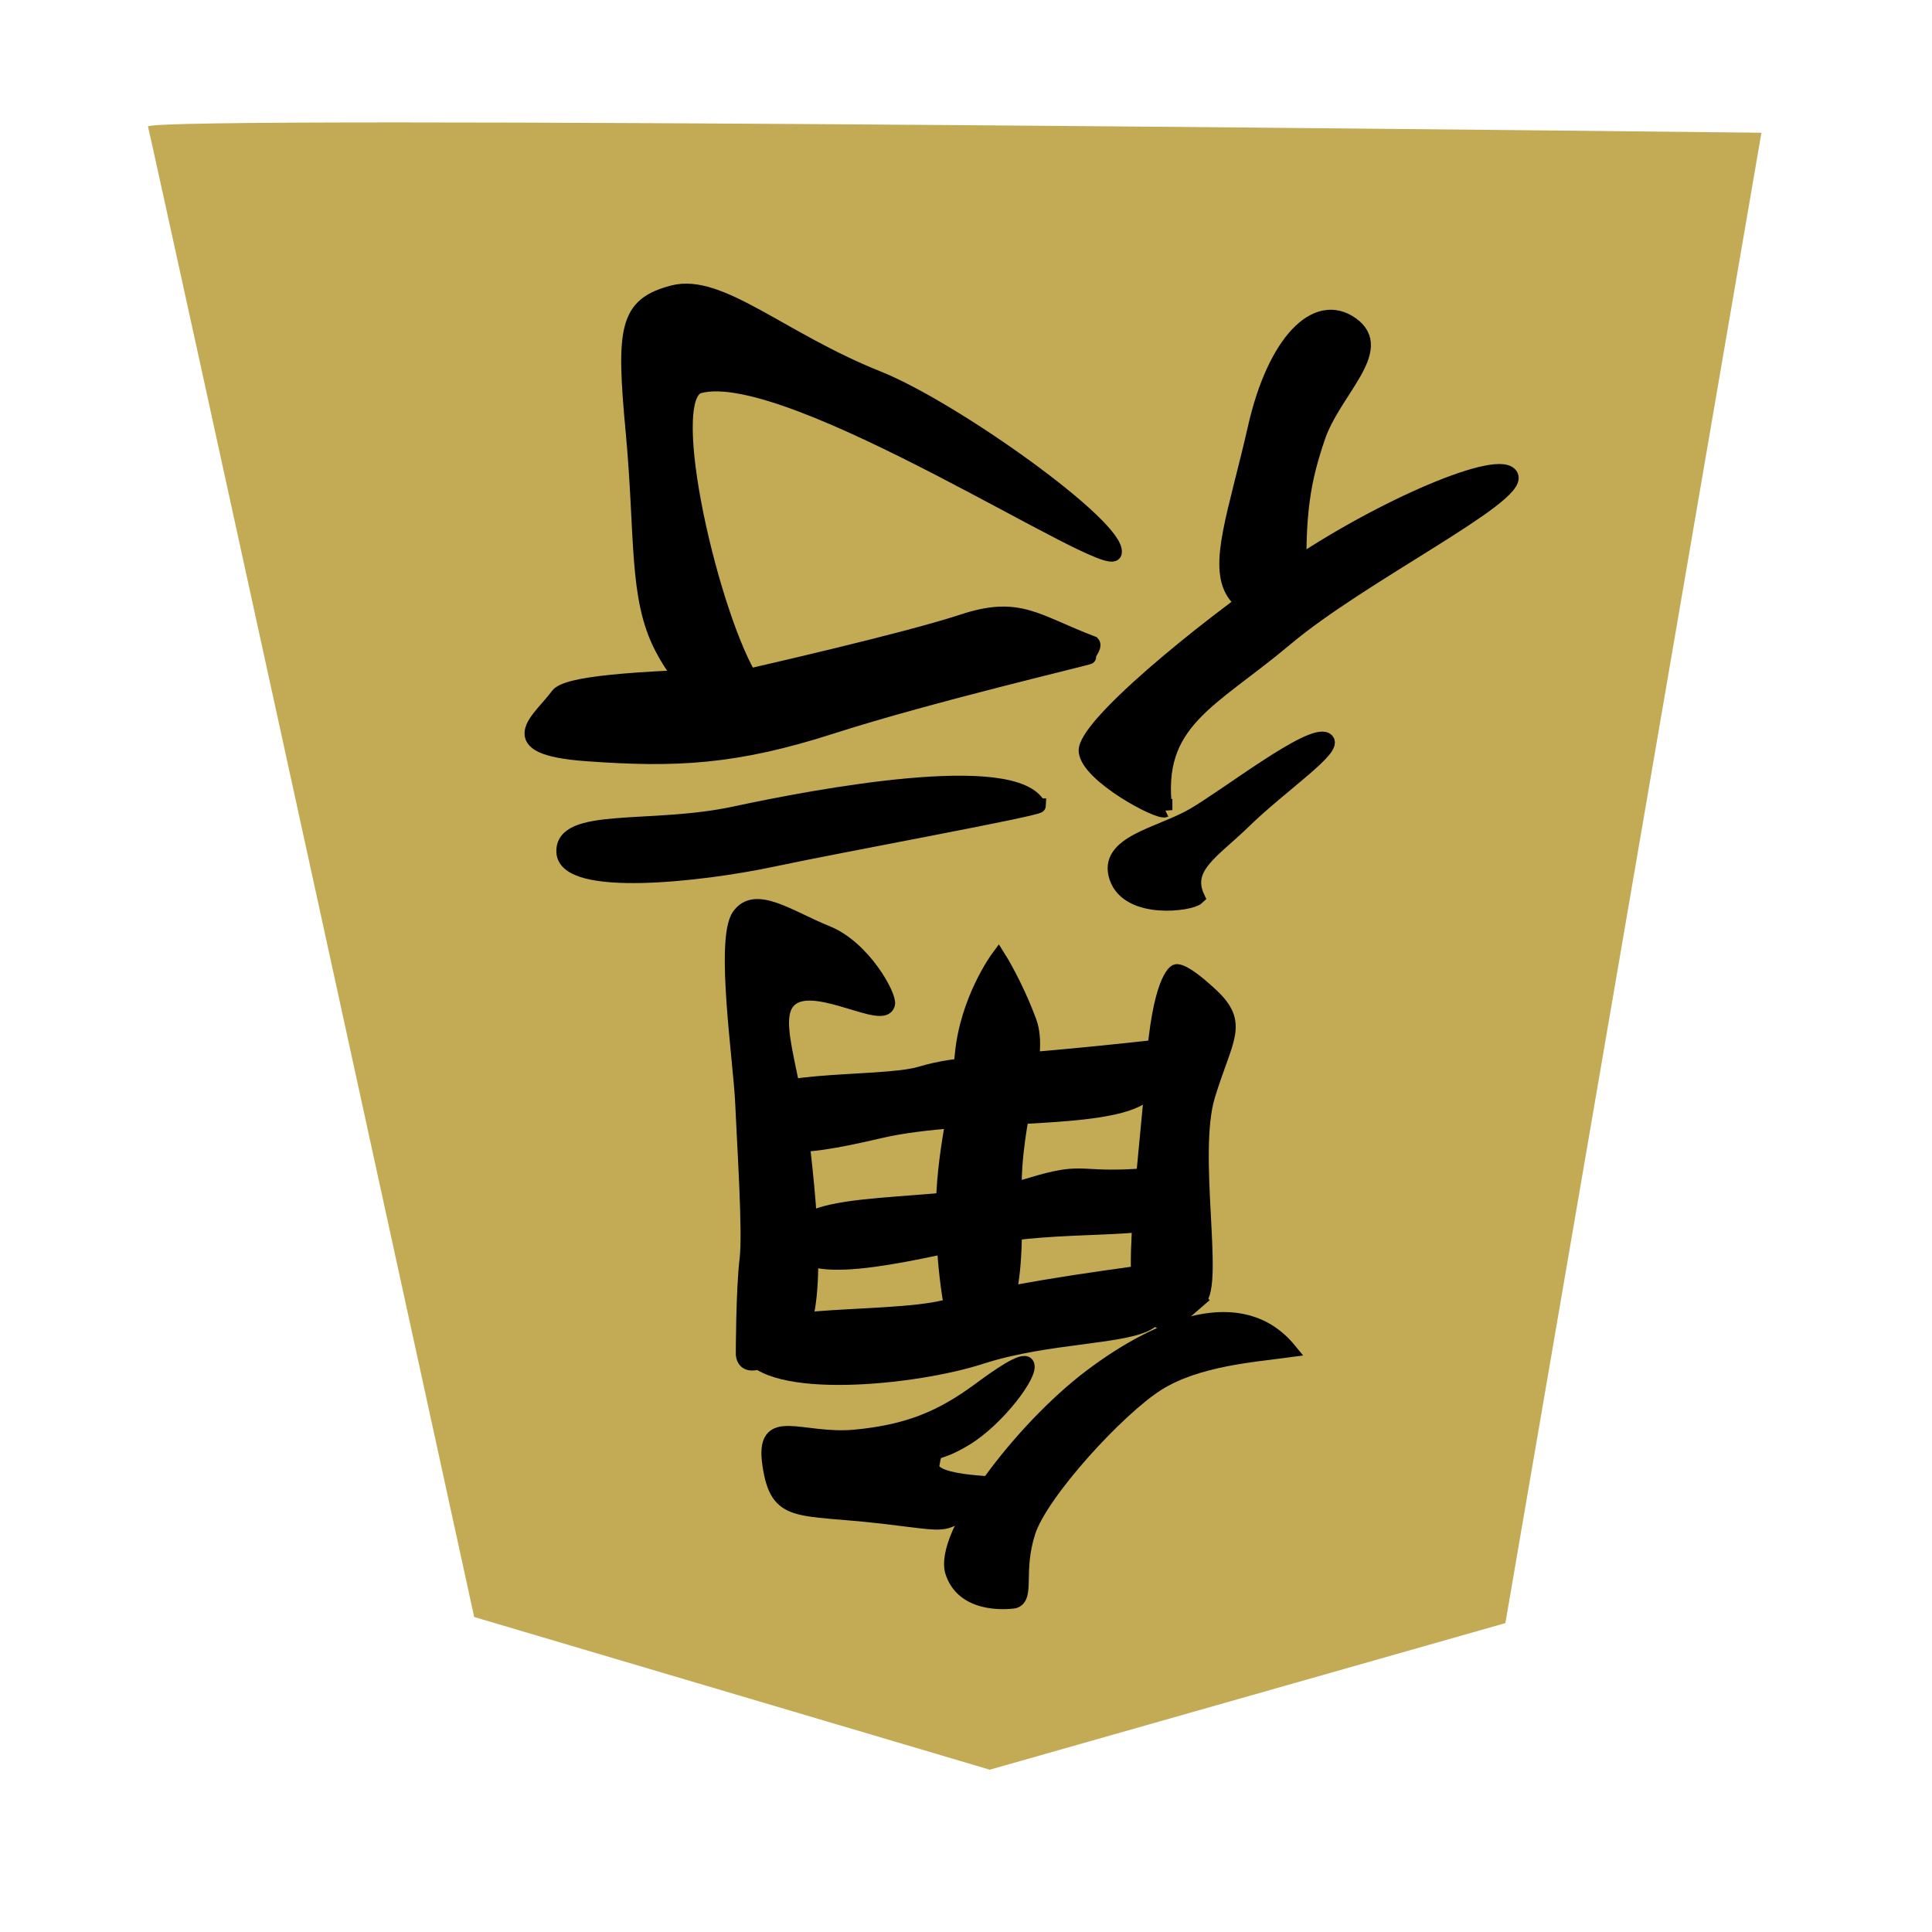
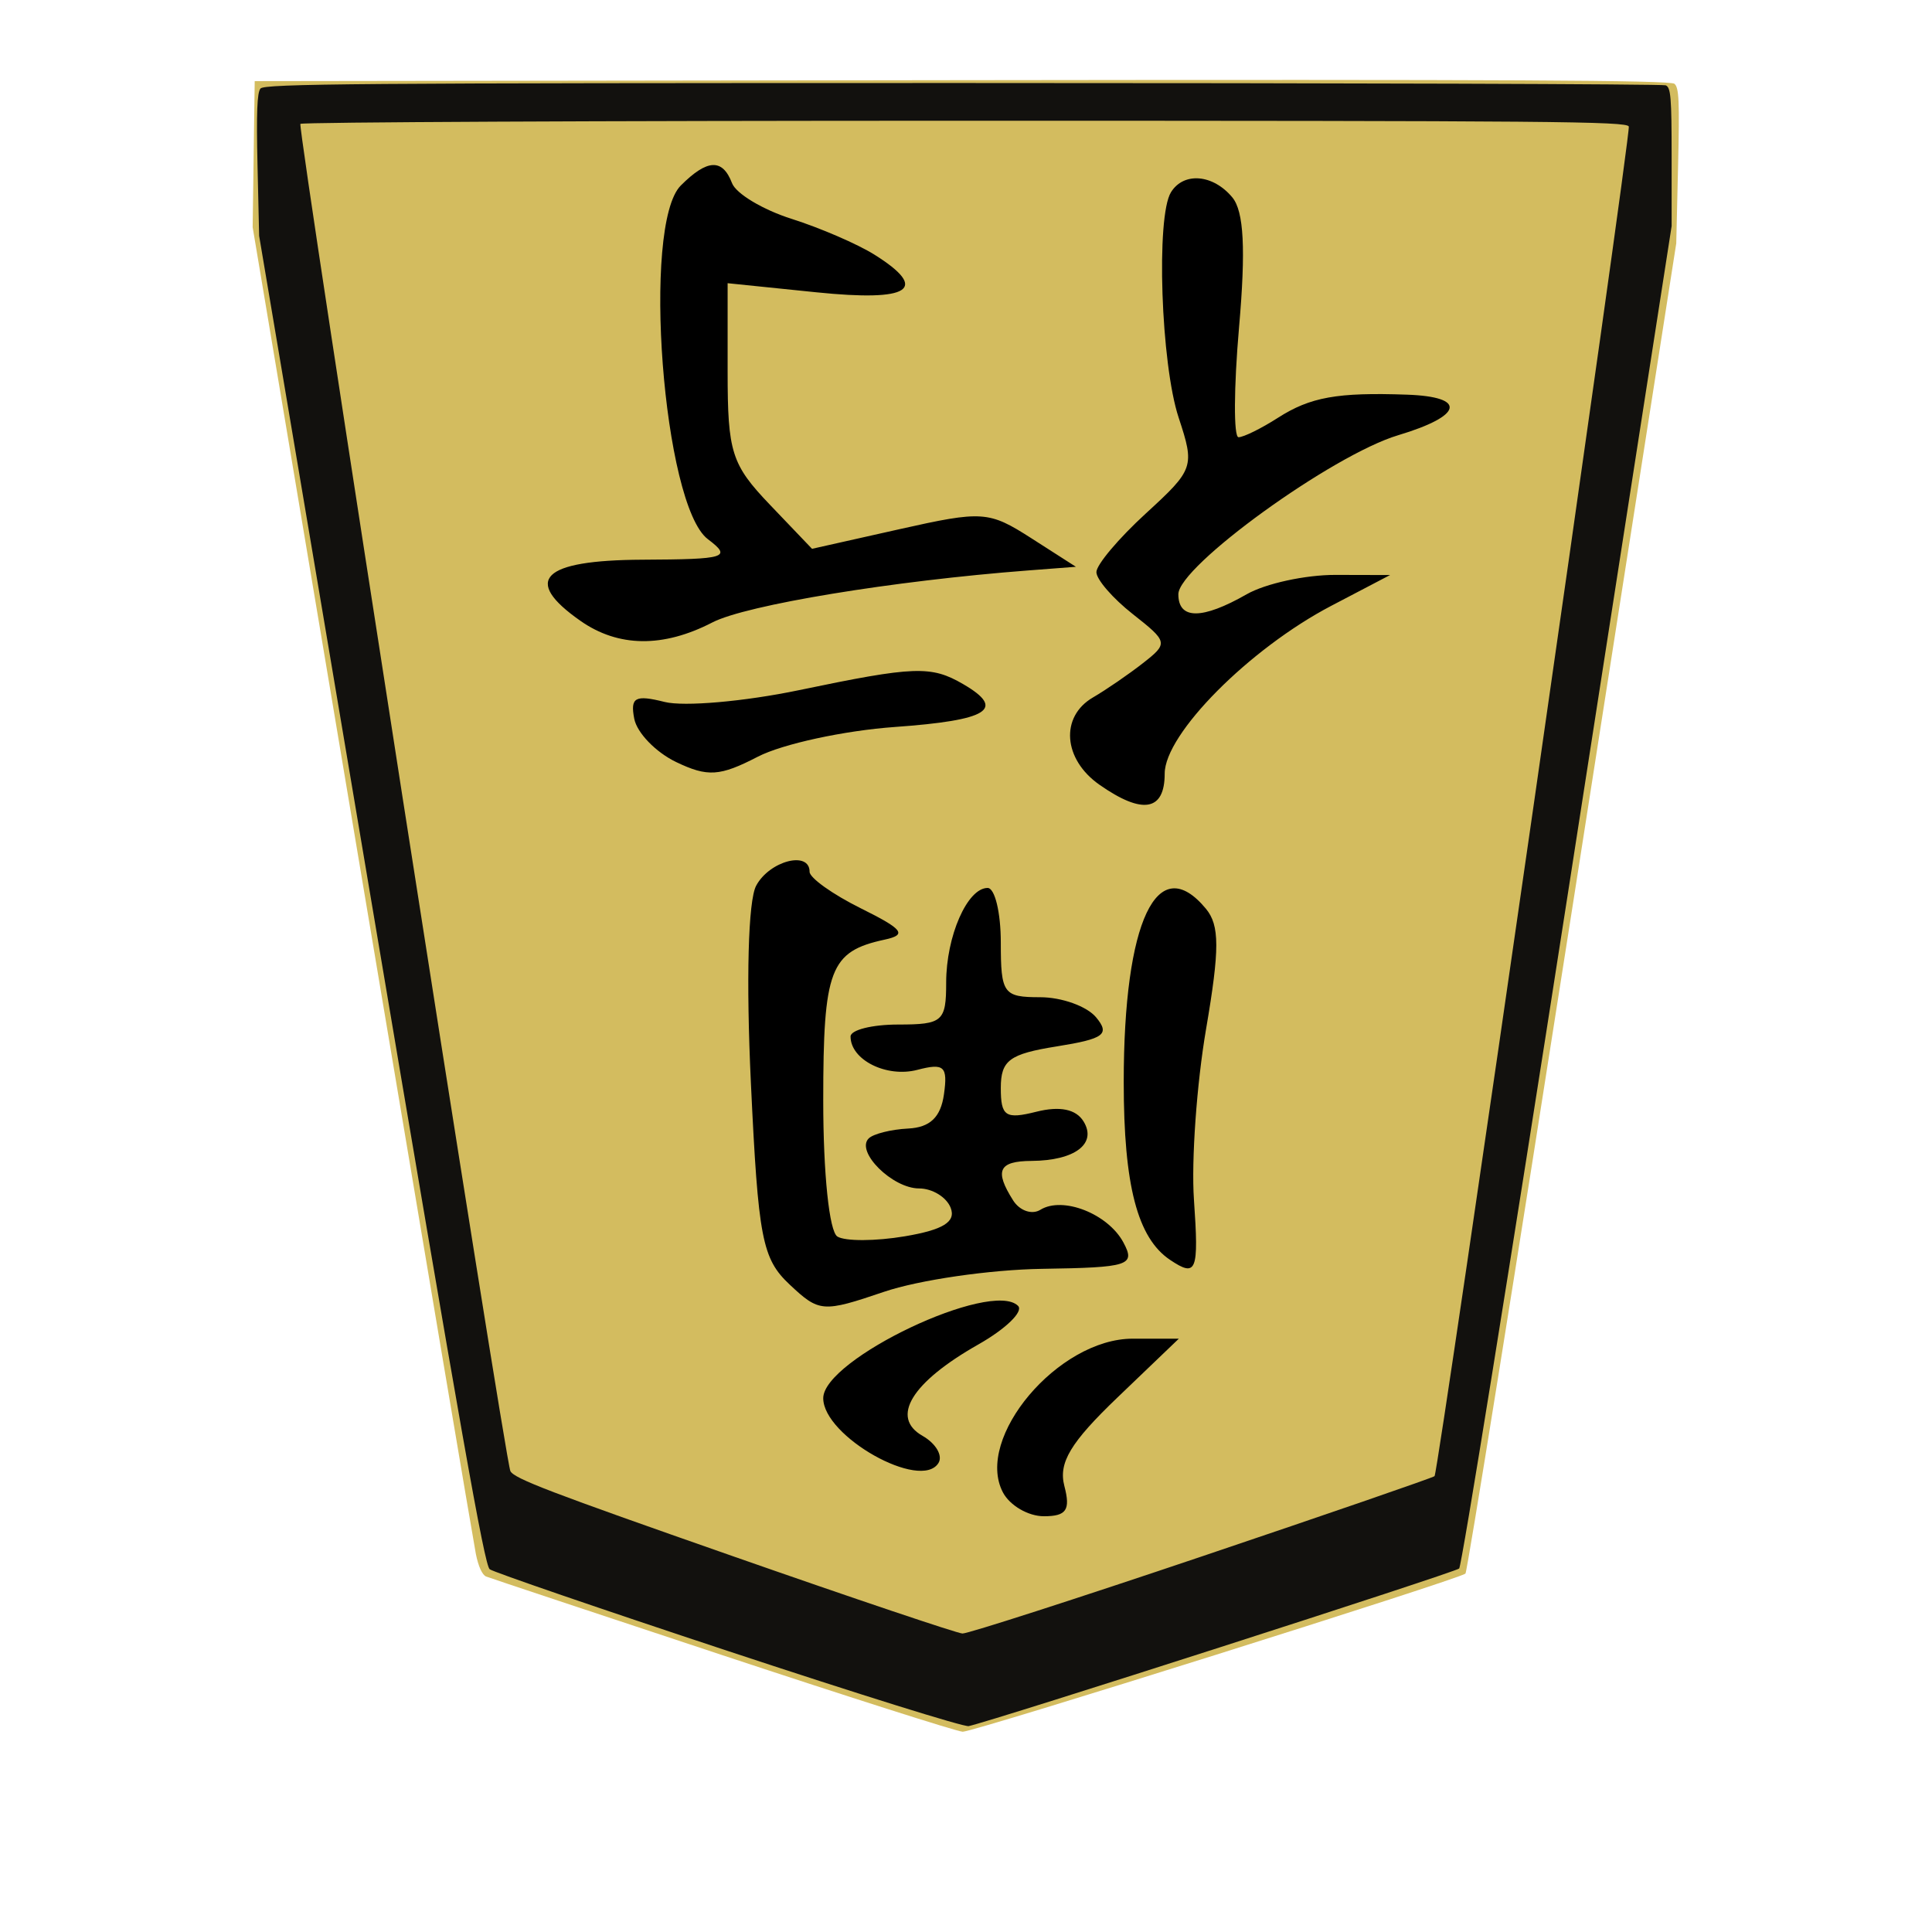
- <svg xmlns="http://www.w3.org/2000/svg" version="1.1" width="128" height="128" id="svg2">
-   <defs id="defs4" />
-   <g id="layer1" transform="matrix(-1,0,0,-1,126.5034,125.3586)">
-     <g id="g10964">
-       <path d="m 9.805,116.565 c 0,0 107.126,1.214 106.894,0.405 C 116.466,116.16 95.087,18.228 95.087,18.228 L 60.928,8.111 26.768,17.823 9.805,116.565 z" id="path2800" style="fill:#c3aa55;fill-opacity:1;fill-rule:evenodd;stroke:none" />
-       <path d="m 76.643,80.215 c 2.615,4.014 6.124,18.853 3.532,19.559 -5.981,1.63 -27.238,-12.532 -27.517,-11.039 -0.32,1.71 10.65,9.565 15.705,11.582 6.384,2.548 10.452,6.477 13.552,5.666 3.1,-0.811 3.302,-2.343 2.658,-9.24 C 83.93,89.847 84.398,85.797 82.668,82.469 80.935,79.135 79.329,78.82 76.643,80.215 z" id="path1335" style="fill:#000000;fill-opacity:1;fill-rule:evenodd;stroke:#000000;stroke-width:0.953px;stroke-linecap:butt;stroke-linejoin:miter;stroke-opacity:1" />
-       <path d="m 54.112,82.737 c 3.86,1.476 4.878,2.687 8.651,1.44 3.773,-1.247 13.892,-3.542 13.892,-3.542 8.126,-0.182 12.337,-0.569 12.901,-1.344 1.179,-1.62 4.012,-3.457 -1.899,-3.887 -5.911,-0.43 -9.859,-0.25 -16.294,1.823 -6.435,2.073 -17.22,4.594 -17.001,4.602 0.219,0.007 -0.462,0.672 -0.25,0.908 z" id="path1337" style="fill:#000000;fill-opacity:1;fill-rule:evenodd;stroke:#000000;stroke-width:0.953px;stroke-linecap:butt;stroke-linejoin:miter;stroke-opacity:1" />
-       <path d="m 57.685,71.986 c 1.593,3.089 14.631,0.654 20.158,-0.533 5.527,-1.187 11.455,-0.03 11.322,-2.555 -0.134,-2.525 -9.209,-1.478 -13.852,-0.49 -4.642,0.988 -17.621,3.349 -17.629,3.578 z" id="path1339" style="fill:#000000;fill-opacity:1;fill-rule:evenodd;stroke:#000000;stroke-width:0.953px;stroke-linecap:butt;stroke-linejoin:miter;stroke-opacity:1" />
-       <path d="m 40.362,85.897 c 0.252,5.508 -0.273,7.796 -1.179,10.483 -1.042,3.09 -4.595,5.816 -2.238,7.5 2.357,1.684 5.118,-1.165 6.409,-6.85 1.291,-5.685 2.645,-9.109 1.392,-10.985 -1.253,-1.876 -3.719,-0.356 -4.384,-0.149 z" id="path1341" style="fill:#000000;fill-opacity:1;fill-rule:evenodd;stroke:#000000;stroke-width:0.953px;stroke-linecap:butt;stroke-linejoin:miter;stroke-opacity:1" />
-       <path d="m 49.307,71.685 c 0.758,5.889 -3.033,7.175 -8.003,11.36 -4.97,4.185 -15.526,9.382 -14.915,10.778 0.611,1.396 8.62,-2.025 14.686,-6.172 6.067,-4.148 13.65,-10.468 13.485,-12.078 -0.165,-1.61 -4.807,-4.101 -5.253,-3.887 z" id="path1343" style="fill:#000000;fill-opacity:1;fill-rule:evenodd;stroke:#000000;stroke-width:0.953px;stroke-linecap:butt;stroke-linejoin:miter;stroke-opacity:1" />
-       <path d="m 47.158,65.899 c 0.938,2.011 -1.035,3.062 -3.051,5.028 -2.497,2.436 -6.262,4.937 -5.456,5.426 1.007,0.611 6.544,-3.701 8.782,-5 2.239,-1.299 5.897,-1.823 5.098,-4.142 -0.799,-2.319 -4.919,-1.755 -5.373,-1.312 z" id="path1345" style="fill:#000000;fill-opacity:1;fill-rule:evenodd;stroke:#000000;stroke-width:0.953px;stroke-linecap:butt;stroke-linejoin:miter;stroke-opacity:1" />
-       <g transform="matrix(0.958364,0,0,1,1.690641,0)" id="g1352">
-         <path d="m 41.082,35.913 c 3.302,3.847 9.013,1.691 13.782,-1.761 4.769,-3.453 10.412,-10.533 9.54,-12.978 -0.872,-2.445 -4.301,-1.898 -4.301,-1.898 -0.941,0.292 -0.1,1.972 -0.976,4.587 -0.876,2.614 -6.208,8.178 -8.93,9.822 -2.722,1.644 -6.639,1.907 -9.115,2.228 z" id="path1359" style="fill:#000000;fill-opacity:1;fill-rule:evenodd;stroke:#000000;stroke-width:0.953px;stroke-linecap:butt;stroke-linejoin:miter;stroke-opacity:1" />
-         <g id="g1342">
-           <path d="m 76.199,35.933 c -2.646,0.368 -2.222,7.258 -1.539,13.01 0.682,5.752 2.539,9.253 0.746,10.338 -1.793,1.085 -6.221,-1.632 -6.569,-0.452 -0.145,0.493 1.629,3.722 4.229,4.727 2.599,1.005 4.956,2.689 6.107,1.124 1.151,-1.565 -0.112,-9.629 -0.238,-12.383 -0.126,-2.754 -0.527,-8.593 -0.308,-10.323 0.264,-2.081 0.265,-6.357 0.265,-6.357 -0.173,-1.381 -2.466,0.095 -2.693,0.316 z" id="path1351" style="fill:#000000;fill-opacity:1;fill-rule:evenodd;stroke:#000000;stroke-width:0.953px;stroke-linecap:butt;stroke-linejoin:miter;stroke-opacity:1" />
-           <g id="g1334">
-             <path d="m 63.978,36.665 c -2.821,0.803 -4.028,1.176 -3.825,9.344 0.139,5.566 -1.975,9.218 -1.028,11.659 0.947,2.441 2.093,4.179 2.093,4.179 0,0 2.108,-2.744 2.462,-6.372 0.412,-4.221 1.466,-6.941 1.291,-11.606 -0.176,-4.665 -1.042,-6.98 -0.993,-7.206 z" id="path1347" style="fill:#000000;fill-opacity:1;fill-rule:evenodd;stroke:#000000;stroke-width:1.097px;stroke-linecap:butt;stroke-linejoin:miter;stroke-opacity:1" />
-             <path d="m 47.326,39.25 c -1.241,0.989 0.607,9.677 -0.621,13.531 -1.228,3.854 -2.355,4.732 -0.226,6.638 2.13,1.906 2.496,1.562 2.496,1.562 0,0 1.152,-0.498 1.573,-6.442 0.421,-5.944 1.87,-14.935 0.374,-16.132 -1.496,-1.197 -1.452,-0.919 -3.597,0.842 z" id="path1349" style="fill:#000000;fill-opacity:1;fill-rule:evenodd;stroke:#000000;stroke-width:0.953px;stroke-linecap:butt;stroke-linejoin:miter;stroke-opacity:1" />
-             <path d="m 49.903,41.227 c 5.731,-0.722 10.804,-1.466 15.008,-2.469 4.204,-1.003 15.108,-0.068 13.667,-2.867 -1.441,-2.799 -11.53,-1.873 -16.188,-0.427 -4.658,1.446 -10.138,1.26 -11.712,2.352 -1.573,1.092 -0.994,3.404 -0.774,3.411 z" id="path1353" style="fill:#000000;fill-opacity:1;fill-rule:evenodd;stroke:#000000;stroke-width:0.953px;stroke-linecap:butt;stroke-linejoin:miter;stroke-opacity:1" />
-             <path d="m 49.585,47.614 c 6.566,-0.669 5.124,0.508 9.578,-0.802 6.027,-1.772 16.006,-0.514 16.146,-3.497 0.14,-2.983 -7.698,-1.094 -12.936,-0.01 -5.238,1.085 -11.854,0.347 -13.577,1.548 -1.724,1.201 0.557,2.309 0.788,2.76 z" id="path1355" style="fill:#000000;fill-opacity:1;fill-rule:evenodd;stroke:#000000;stroke-width:0.953px;stroke-linecap:butt;stroke-linejoin:miter;stroke-opacity:1" />
-             <path d="m 50.526,55.97 c 11.454,-1.215 13.199,-0.926 16.08,-1.745 2.881,-0.819 12.291,-0.041 11.719,-2.581 -0.572,-2.54 -2.701,-2.625 -8.893,-1.231 -6.192,1.394 -16.536,0.407 -18.587,2.629 -2.051,2.222 0.119,2.943 -0.32,2.929 z" id="path1357" style="fill:#000000;fill-opacity:1;fill-rule:evenodd;stroke:#000000;stroke-width:0.953px;stroke-linecap:butt;stroke-linejoin:miter;stroke-opacity:1" />
-             <path d="m 60.704,26.927 c 5.143,-2.804 2.608,-2.703 8.511,-2.044 5.903,0.659 7.297,-0.029 7.838,3.426 0.541,3.456 -2.159,1.524 -5.901,1.855 -3.742,0.331 -6.048,1.304 -8.62,3.123 -1.237,0.875 -3.02,2.085 -3.307,1.682 -0.39,-0.549 2.008,-3.626 4.246,-4.925 2.239,-1.299 2.032,-0.373 2.298,-1.739 0.266,-1.366 -5.292,-1.155 -5.065,-1.377 z" id="path1361" style="fill:#000000;fill-opacity:1;fill-rule:evenodd;stroke:#000000;stroke-width:0.953px;stroke-linecap:butt;stroke-linejoin:miter;stroke-opacity:1" />
-           </g>
-         </g>
-       </g>
+ <svg xmlns="http://www.w3.org/2000/svg" id="svg2" version="1.1" width="512" height="512">
+   <defs id="defs6" />
+   <g id="g3058">
+     <path style="fill:#d3bc5f" d="m 191.5,438.66 c -33.55,-11.108 -61.75,-20.497 -62.666,-20.864 -1.034,-0.415 -2.068,-2.685 -2.726,-5.982 -0.583,-2.923 -14.131,-83.23 -30.106,-178.46 L 66.956,60.207 67.228,40.853 67.5,21.5 254.894,21.247 c 145.131,-0.196 187.722,0.019 188.848,0.954 1.215,1.008 1.374,4.579 0.968,21.753 L 444.225,64.5 416.724,240.338 c -15.125,96.711 -27.888,176.217 -28.362,176.68 -1.45,1.415 -130.433,41.987 -133.238,41.91 -1.443,-0.04 -30.074,-9.16 -63.624,-20.268 z" id="path2999" />
+     <g transform="matrix(-1.024837,0,0,-1.024837,947.9146,499.2853)" id="g3419">
+       <path style="fill:#000000" d="m 735.646,439.821 c -1.043,-2.718 -7.968,-6.869 -15.388,-9.223 -7.421,-2.355 -17.068,-6.525 -21.439,-9.267 -14.291,-8.966 -9.273,-12.219 15.011,-9.731 l 22.957,2.352 0,-22.921 c 0,-20.798 -1.011,-23.979 -10.913,-34.341 l -10.913,-11.42 -22.581,5.066 c -21.509,4.825 -23.129,4.715 -34.119,-2.325 l -11.538,-7.391 12.362,-0.946 c 34.991,-2.678 72.896,-8.918 81.637,-13.438 12.748,-6.592 24.333,-6.453 34.13,0.409 15.121,10.592 9.97,15.683 -15.991,15.806 -21.773,0.102 -23.244,0.564 -16.958,5.317 11.598,8.771 17.144,81.294 6.993,91.446 -6.858,6.858 -10.783,7.038 -13.25,0.608 z m -129.368,-3.681 c -2.991,-3.604 -3.5,-13.402 -1.742,-33.553 1.366,-15.654 1.427,-28.462 0.137,-28.462 -1.29,0 -5.866,2.254 -10.169,5.01 -8.405,5.382 -15.377,6.632 -33.429,5.993 -15.551,-0.551 -14.466,-5.457 2.318,-10.486 17.04,-5.105 56.841,-33.902 56.841,-41.126 0,-6.587 -6.145,-6.589 -17.66,-0.007 -4.856,2.776 -15.187,5.032 -22.957,5.013 l -14.128,-0.035 15.187,-7.949 c 21.199,-11.095 43.09,-33.145 43.09,-43.401 0,-9.695 5.739,-10.673 16.874,-2.874 9.403,6.586 10.217,17.599 1.669,22.573 -3.399,1.978 -9.22,5.974 -12.934,8.879 -6.557,5.129 -6.48,5.497 2.649,12.678 5.171,4.067 9.402,8.95 9.402,10.851 0,1.901 -5.755,8.728 -12.789,15.172 -12.45,11.406 -12.675,12.063 -8.477,24.784 4.584,13.89 5.881,51.963 1.985,58.267 -3.282,5.311 -10.887,4.676 -15.867,-1.325 z M 675.861,310.268 c -11.123,-6.478 -6.556,-9.337 17.688,-11.071 13.128,-0.939 29.067,-4.396 35.422,-7.682 9.844,-5.091 12.968,-5.296 21.12,-1.389 5.262,2.522 10.141,7.566 10.843,11.21 1.065,5.531 -0.232,6.246 -7.86,4.332 -5.025,-1.261 -20.678,0.115 -34.786,3.058 -29.868,6.231 -34.111,6.385 -42.427,1.542 z m 39.734,-48.51 c 0,-1.583 -5.96,-5.835 -13.245,-9.449 -10.977,-5.446 -12.036,-6.832 -6.181,-8.098 14.164,-3.062 15.894,-7.591 15.894,-41.608 0,-18.908 -1.558,-33.875 -3.662,-35.175 -2.014,-1.245 -9.863,-1.215 -17.444,0.066 -9.922,1.676 -13.242,3.735 -11.854,7.352 1.06,2.763 4.742,5.024 8.181,5.024 6.883,0 16.459,9.497 13.031,12.924 -1.187,1.187 -5.784,2.34 -10.216,2.564 -5.66,0.285 -8.414,2.919 -9.252,8.846 -1.025,7.253 -0.058,8.143 6.88,6.329 7.955,-2.08 17.271,2.57 17.271,8.621 0,1.705 -5.563,3.099 -12.362,3.099 -11.44,0 -12.362,0.808 -12.362,10.828 0,12.01 -5.463,24.491 -10.72,24.491 -1.874,0 -3.408,-6.357 -3.408,-14.128 0,-13.209 -0.661,-14.128 -10.163,-14.128 -5.59,0 -12.105,-2.34 -14.479,-5.2 -3.648,-4.395 -2.075,-5.558 10.163,-7.515 12.268,-1.962 14.479,-3.605 14.479,-10.761 0,-7.338 -1.208,-8.142 -9.209,-6.134 -6.051,1.519 -10.226,0.665 -12.175,-2.488 -3.561,-5.763 2.206,-10.153 13.437,-10.23 8.517,-0.058 9.65,-2.492 4.756,-10.219 -1.696,-2.677 -4.864,-3.766 -7.041,-2.421 -5.789,3.578 -17.504,-1.036 -21.476,-8.458 -3.172,-5.927 -1.504,-6.467 21.03,-6.81 13.461,-0.205 31.869,-2.883 40.906,-5.951 15.816,-5.37 16.727,-5.3 24.357,1.868 7.139,6.707 8.136,11.878 10.035,52.064 1.264,26.757 0.72,47.211 -1.359,51.096 -3.438,6.424 -13.814,9.129 -13.814,3.601 z m -102.481,-9.551 c -3.574,-4.307 -3.583,-10.445 -0.047,-31.122 2.423,-14.166 3.835,-34.004 3.137,-44.084 -1.293,-18.674 -0.696,-20.191 6.149,-15.62 8.453,5.644 12.007,19.257 12.007,45.984 0,41.681 -8.675,59.99 -21.247,44.841 z m 48.569,-102.704 c -1.458,-1.458 3.169,-5.95 10.282,-9.983 17.284,-9.799 22.809,-18.855 14.418,-23.631 -3.44,-1.958 -5.293,-5.117 -4.118,-7.019 4.531,-7.331 29.798,6.878 29.798,16.757 0,10.111 -43.521,30.735 -50.381,23.875 z m -25.755,-23.641 c 12.224,-11.713 15.354,-16.928 13.778,-22.957 -1.622,-6.202 -0.533,-7.801 5.311,-7.801 4.043,0 8.809,2.781 10.59,6.181 7.366,14.057 -14.318,39.734 -33.555,39.734 l -11.942,0 z" id="path3417" />
    </g>
+     <path style="fill:#12110e" d="M 193,437.563 C 159.175,426.38 130.723,416.616 129.773,415.865 128.383,414.766 122.257,380.18 98.36,238.5 L 68.674,62.5 68.243,43.716 C 67.925,29.887 68.132,24.545 69.028,23.466 70.089,22.188 93.903,22 255.041,22 356.678,22 440.548,22.273 441.418,22.607 442.781,23.13 443,25.753 443,41.562 l 0,18.348 -27.557,177.295 c -15.484,99.616 -28.08,177.81 -28.75,178.47 -1.032,1.017 -124.023,40.534 -129.985,41.764 -1.256,0.259 -28.718,-8.309 -63.707,-19.876 z m 125.56,-25.117 c 33.517,-11.305 61.242,-20.868 61.61,-21.25 C 381.226,390.1 432.3,35.225 431.647,33.523 431.127,32.167 411.802,32 255.59,32 159.081,32 79.888,32.373 79.606,32.829 78.815,34.108 133.852,387.184 135.259,389.861 c 1.048,1.994 10.245,5.51 59.241,22.648 31.9,11.158 59.152,20.333 60.56,20.389 1.408,0.056 29.983,-9.148 63.5,-20.453 z" id="path2997" />
  </g>
</svg>
